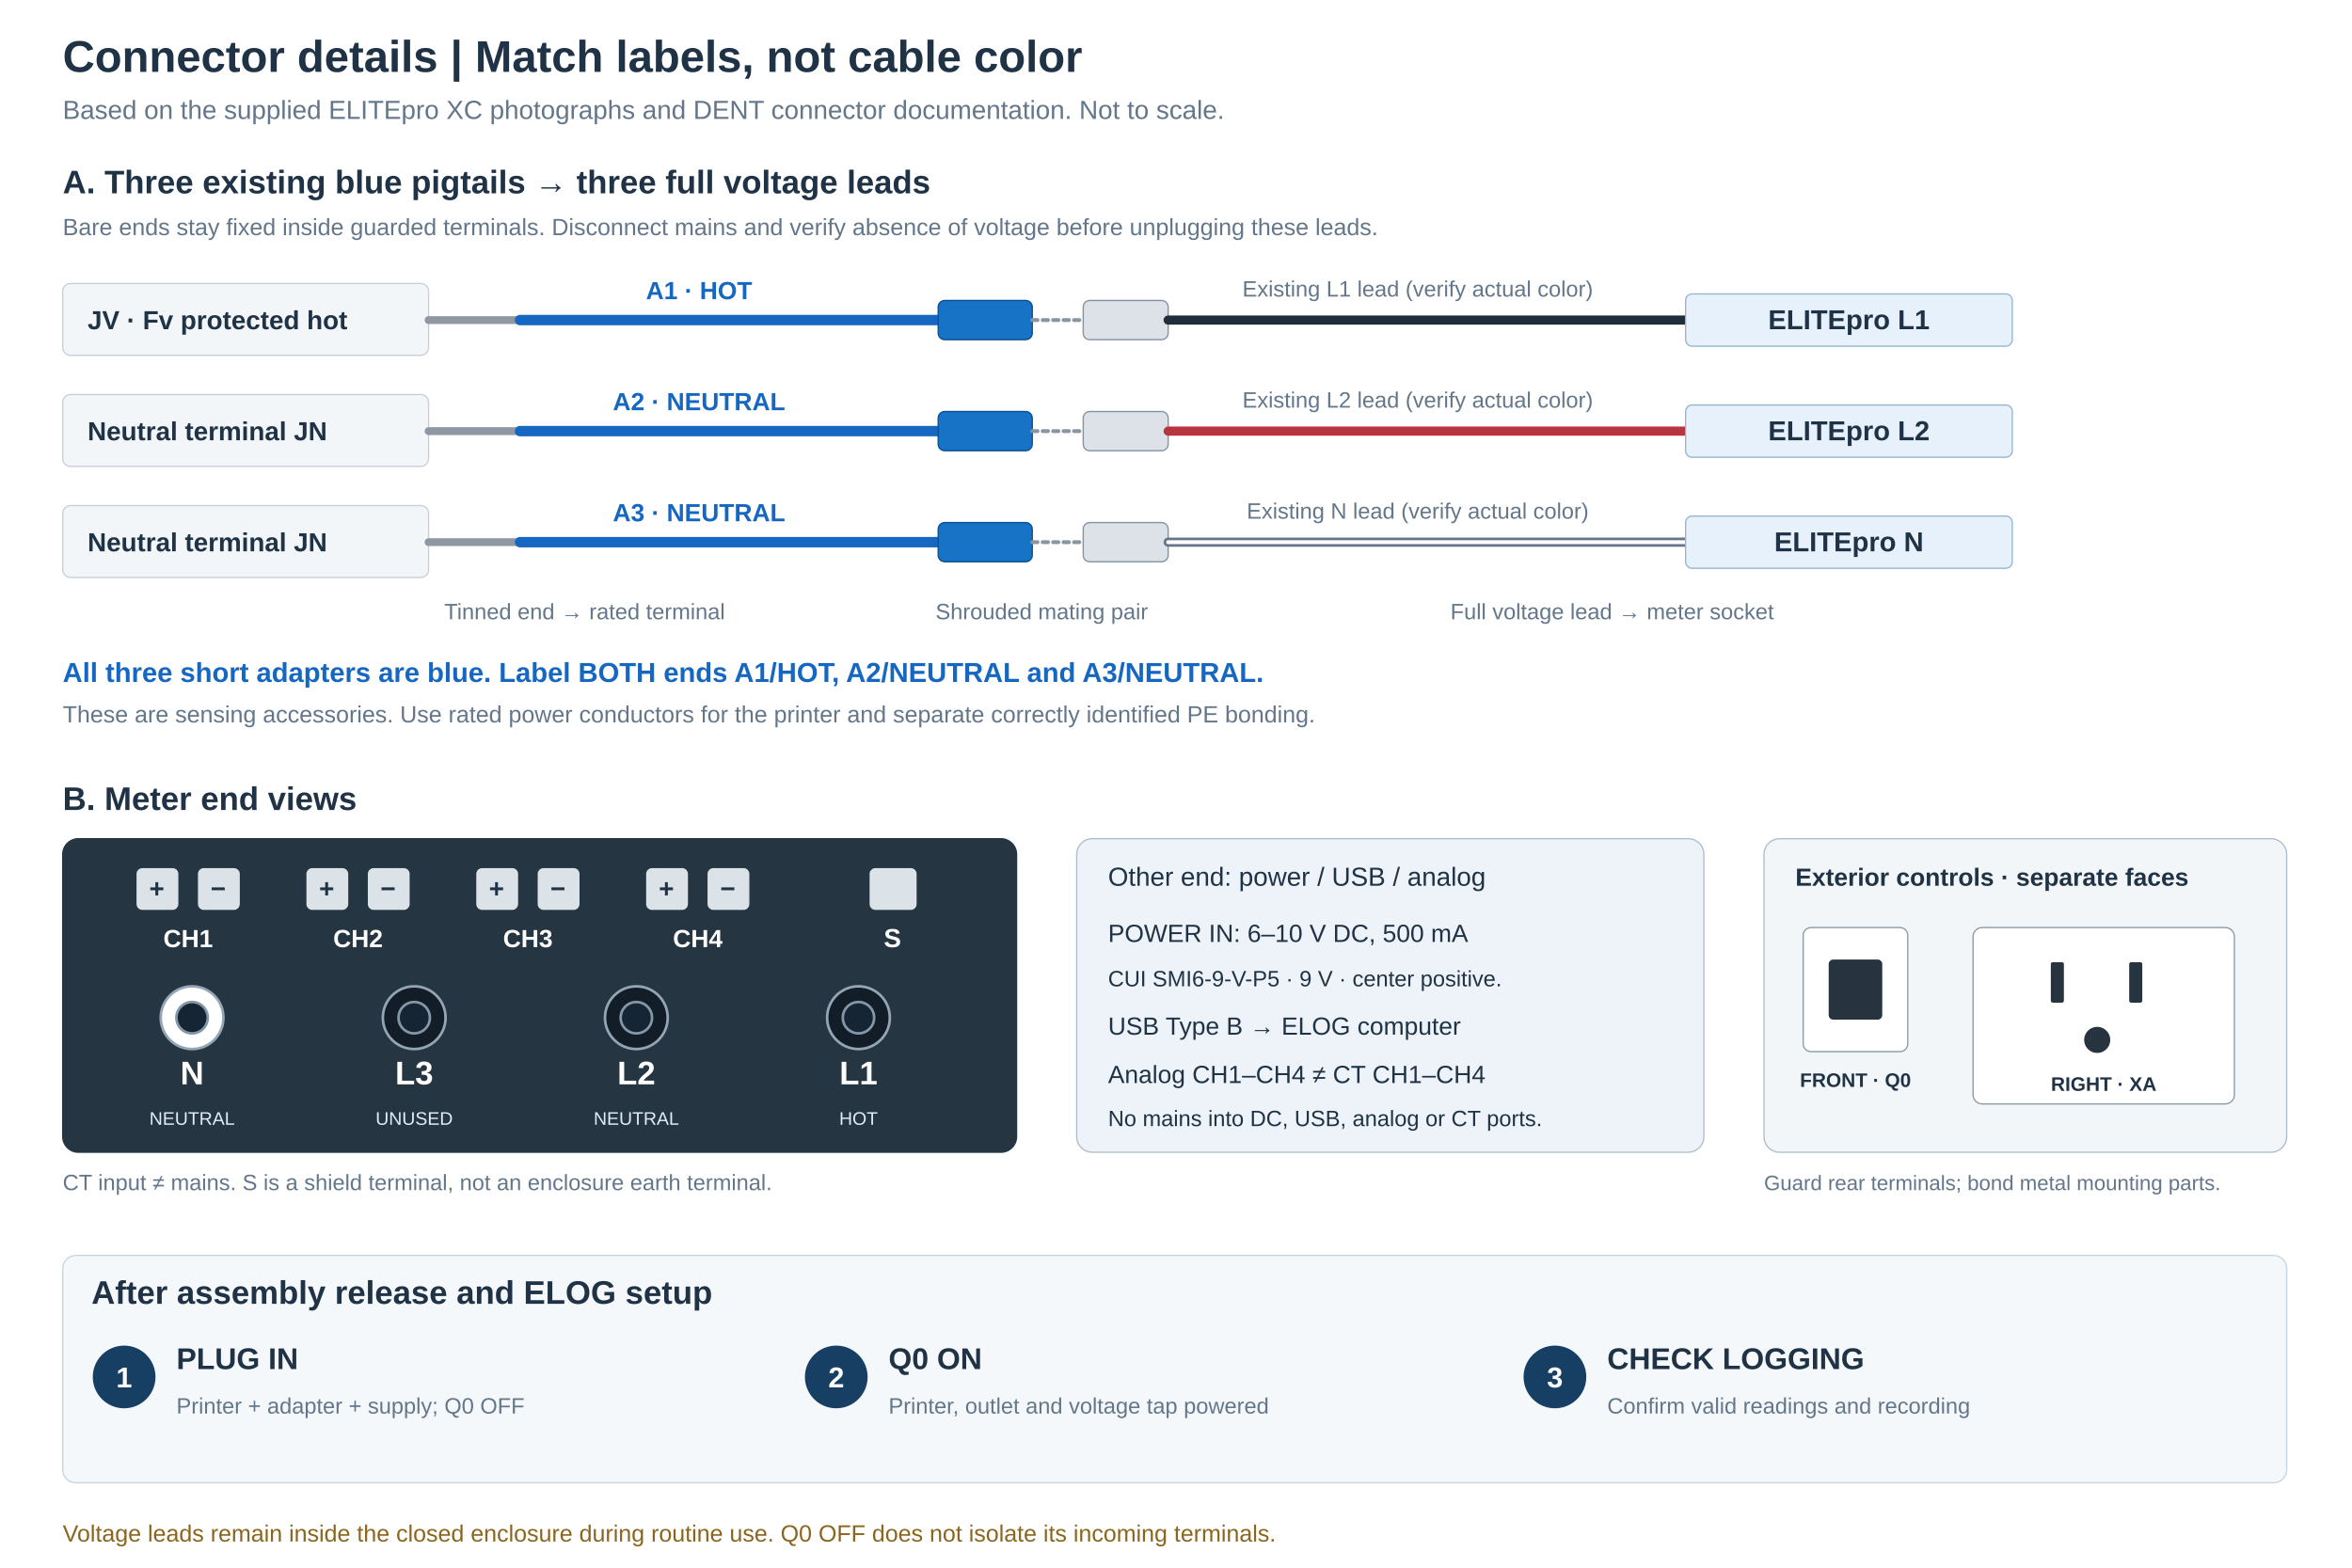
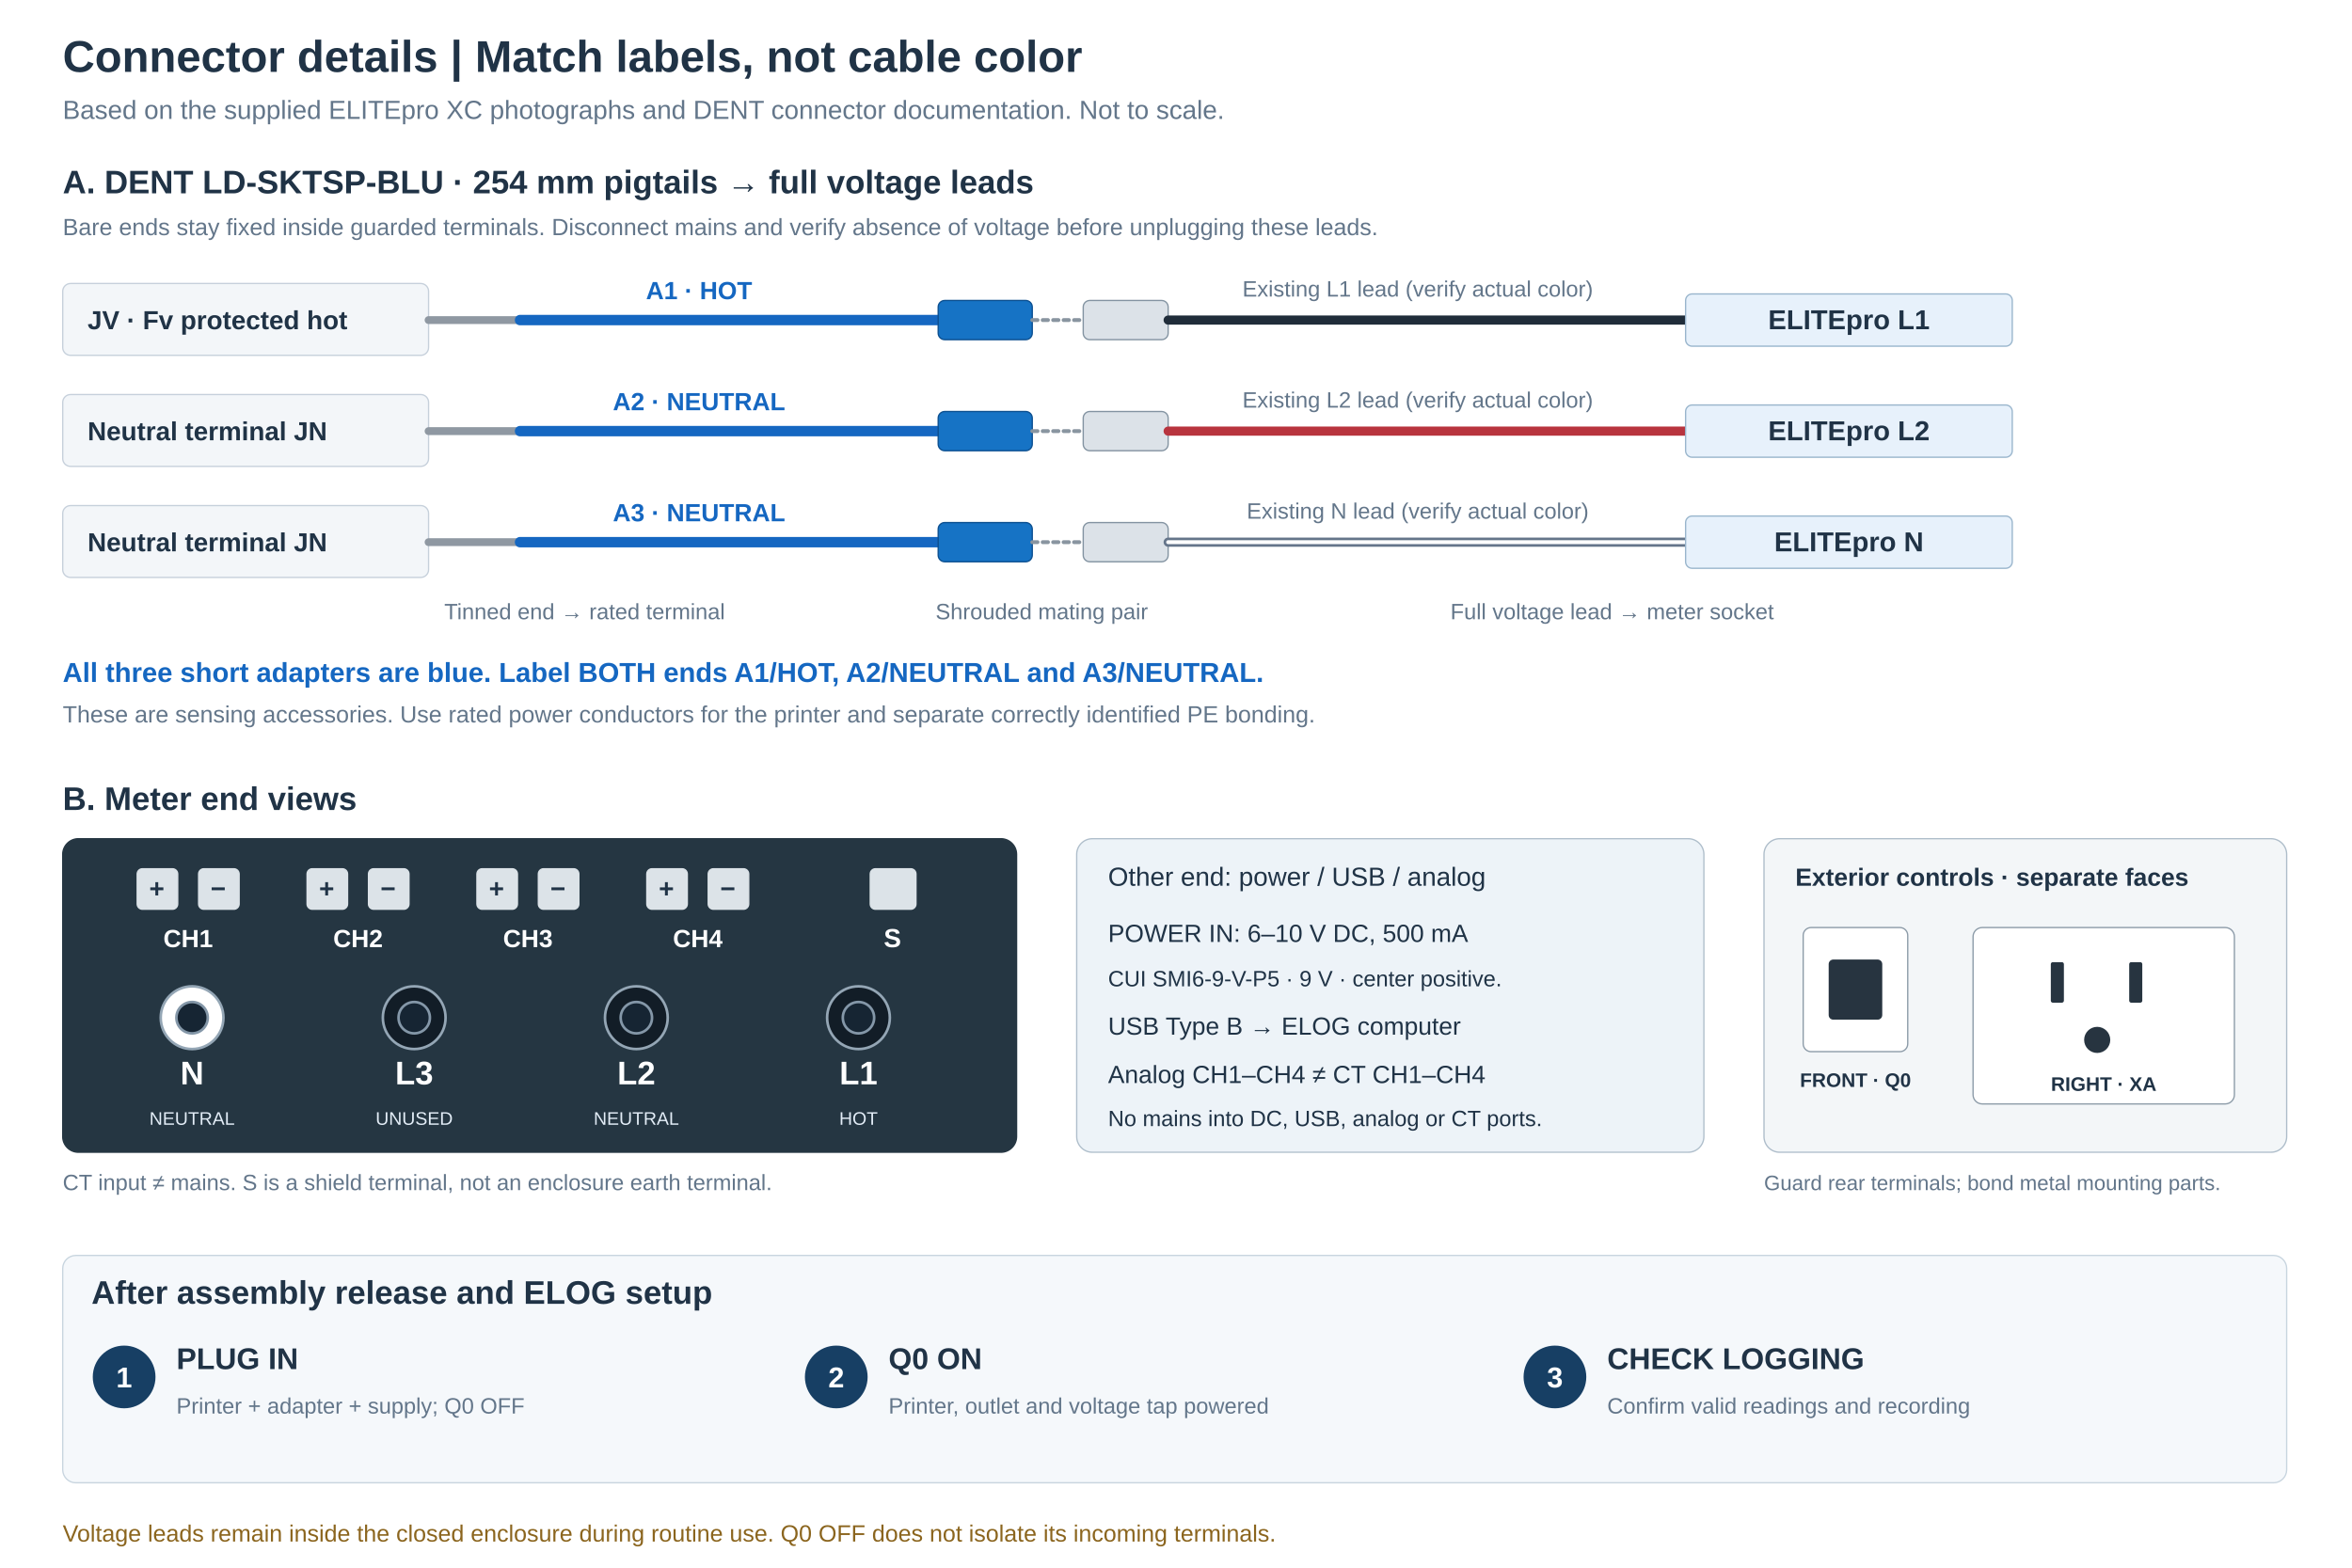
<svg xmlns="http://www.w3.org/2000/svg" width="1800" height="1200" viewBox="0 0 1800 1200" role="img" aria-label="ELITEpro connectors, blue adapter chain and enclosure front-panel concept">
  <style>text{font-family:Arial,Helvetica,sans-serif}.wire{cursor:pointer;transition:opacity .15s}.muted{opacity:.09}.selected .core{stroke-width:9}.wire:focus{outline:none}.wire:focus .core{stroke-width:9}</style>
  <rect x="0" y="0" width="1800" height="1200" rx="0" fill="#fff" stroke="#fff" />
  <text x="48" y="55" font-size="34" fill="#203346" font-weight="700" text-anchor="start">Connector details | Match labels, not cable color</text>
  <text x="48" y="91" font-size="20" fill="#63768a" font-weight="400" text-anchor="start">Based on the supplied ELITEpro XC photographs and DENT connector documentation. Not to scale.</text>
-   <text x="48" y="148" font-size="25" fill="#203346" font-weight="700" text-anchor="start">A. Three existing blue pigtails → three full voltage leads</text>
+   <text x="48" y="148" font-size="25" fill="#203346" font-weight="700" text-anchor="start">A. DENT LD-SKTSP-BLU · 254 mm pigtails → full voltage leads</text>
  <text x="48" y="180" font-size="18" fill="#63768a" font-weight="400" text-anchor="start">Bare ends stay fixed inside guarded terminals. Disconnect mains and verify absence of voltage before unplugging these leads.</text>
  <rect x="48" y="217" width="280" height="55" rx="6" fill="#f3f6f9" stroke="#c6d0db" />
  <text x="67" y="252" font-size="20" fill="#203346" font-weight="600" text-anchor="start">JV · Fv protected hot</text>
  <polyline points="328,245 398,245" fill="none" stroke="#8f98a2" stroke-width="6" stroke-linecap="round" stroke-linejoin="round" />
  <polyline points="398,245 740,245" fill="none" stroke="#1567c1" stroke-width="8" stroke-linecap="round" stroke-linejoin="round" />
  <text x="535" y="229" font-size="19" fill="#1567c1" font-weight="700" text-anchor="middle">A1 · HOT</text>
  <rect x="718" y="230" width="72" height="30" rx="5" fill="#1673c5" stroke="#0b4f90" />
  <polyline points="790,245 829,245" fill="none" stroke="#8995a0" stroke-width="3" stroke-linecap="round" stroke-linejoin="round" stroke-dasharray="4 4" />
  <rect x="829" y="230" width="65" height="30" rx="5" fill="#dce2e8" stroke="#8393a1" />
  <polyline points="894,245 1290,245" fill="none" stroke="#202d3a" stroke-width="7" stroke-linecap="round" stroke-linejoin="round" />
  <text x="1085" y="227" font-size="17" fill="#63768a" font-weight="400" text-anchor="middle">Existing L1 lead (verify actual color)</text>
  <rect x="1290" y="225" width="250" height="40" rx="5" fill="#e7f1fb" stroke="#99b5cc" />
  <text x="1415" y="252" font-size="21" fill="#203346" font-weight="700" text-anchor="middle">ELITEpro L1</text>
  <rect x="48" y="302" width="280" height="55" rx="6" fill="#f3f6f9" stroke="#c6d0db" />
  <text x="67" y="337" font-size="20" fill="#203346" font-weight="600" text-anchor="start">Neutral terminal JN</text>
  <polyline points="328,330 398,330" fill="none" stroke="#8f98a2" stroke-width="6" stroke-linecap="round" stroke-linejoin="round" />
  <polyline points="398,330 740,330" fill="none" stroke="#1567c1" stroke-width="8" stroke-linecap="round" stroke-linejoin="round" />
  <text x="535" y="314" font-size="19" fill="#1567c1" font-weight="700" text-anchor="middle">A2 · NEUTRAL</text>
  <rect x="718" y="315" width="72" height="30" rx="5" fill="#1673c5" stroke="#0b4f90" />
  <polyline points="790,330 829,330" fill="none" stroke="#8995a0" stroke-width="3" stroke-linecap="round" stroke-linejoin="round" stroke-dasharray="4 4" />
  <rect x="829" y="315" width="65" height="30" rx="5" fill="#dce2e8" stroke="#8393a1" />
  <polyline points="894,330 1290,330" fill="none" stroke="#b8343e" stroke-width="7" stroke-linecap="round" stroke-linejoin="round" />
  <text x="1085" y="312" font-size="17" fill="#63768a" font-weight="400" text-anchor="middle">Existing L2 lead (verify actual color)</text>
  <rect x="1290" y="310" width="250" height="40" rx="5" fill="#e7f1fb" stroke="#99b5cc" />
  <text x="1415" y="337" font-size="21" fill="#203346" font-weight="700" text-anchor="middle">ELITEpro L2</text>
  <rect x="48" y="387" width="280" height="55" rx="6" fill="#f3f6f9" stroke="#c6d0db" />
  <text x="67" y="422" font-size="20" fill="#203346" font-weight="600" text-anchor="start">Neutral terminal JN</text>
  <polyline points="328,415 398,415" fill="none" stroke="#8f98a2" stroke-width="6" stroke-linecap="round" stroke-linejoin="round" />
  <polyline points="398,415 740,415" fill="none" stroke="#1567c1" stroke-width="8" stroke-linecap="round" stroke-linejoin="round" />
  <text x="535" y="399" font-size="19" fill="#1567c1" font-weight="700" text-anchor="middle">A3 · NEUTRAL</text>
  <rect x="718" y="400" width="72" height="30" rx="5" fill="#1673c5" stroke="#0b4f90" />
  <polyline points="790,415 829,415" fill="none" stroke="#8995a0" stroke-width="3" stroke-linecap="round" stroke-linejoin="round" stroke-dasharray="4 4" />
  <rect x="829" y="400" width="65" height="30" rx="5" fill="#dce2e8" stroke="#8393a1" />
  <polyline points="894,415 1290,415" fill="none" stroke="#65758a" stroke-width="7" stroke-linecap="round" stroke-linejoin="round" />
  <polyline points="894,415 1290,415" fill="none" stroke="#fff" stroke-width="3" stroke-linecap="round" stroke-linejoin="round" />
  <text x="1085" y="397" font-size="17" fill="#63768a" font-weight="400" text-anchor="middle">Existing N lead (verify actual color)</text>
  <rect x="1290" y="395" width="250" height="40" rx="5" fill="#e7f1fb" stroke="#99b5cc" />
  <text x="1415" y="422" font-size="21" fill="#203346" font-weight="700" text-anchor="middle">ELITEpro N</text>
  <text x="340" y="474" font-size="17" fill="#63768a" font-weight="400" text-anchor="start">Tinned end → rated terminal</text>
  <text x="716" y="474" font-size="17" fill="#63768a" font-weight="400" text-anchor="start">Shrouded mating pair</text>
  <text x="1110" y="474" font-size="17" fill="#63768a" font-weight="400" text-anchor="start">Full voltage lead → meter socket</text>
  <text x="48" y="522" font-size="21" fill="#1567c1" font-weight="700" text-anchor="start">All three short adapters are blue. Label BOTH ends A1/HOT, A2/NEUTRAL and A3/NEUTRAL.</text>
  <text x="48" y="553" font-size="18" fill="#63768a" font-weight="400" text-anchor="start">These are sensing accessories. Use rated power conductors for the printer and separate correctly identified PE bonding.</text>
  <text x="48" y="620" font-size="25" fill="#203346" font-weight="700" text-anchor="start">B. Meter end views</text>
  <rect x="48" y="642" width="730" height="240" rx="12" fill="#253642" stroke="#253642" />
  <rect x="105" y="665" width="31" height="31" rx="4" fill="#dce3e8" stroke="#dce3e8" />
  <text x="120" y="687" font-size="20" fill="#203346" font-weight="700" text-anchor="middle">+</text>
  <rect x="152" y="665" width="31" height="31" rx="4" fill="#dce3e8" stroke="#dce3e8" />
  <text x="167" y="687" font-size="20" fill="#203346" font-weight="700" text-anchor="middle">−</text>
  <text x="144" y="725" font-size="19" fill="#fff" font-weight="600" text-anchor="middle">CH1</text>
  <rect x="235" y="665" width="31" height="31" rx="4" fill="#dce3e8" stroke="#dce3e8" />
  <text x="250" y="687" font-size="20" fill="#203346" font-weight="700" text-anchor="middle">+</text>
  <rect x="282" y="665" width="31" height="31" rx="4" fill="#dce3e8" stroke="#dce3e8" />
  <text x="297" y="687" font-size="20" fill="#203346" font-weight="700" text-anchor="middle">−</text>
  <text x="274" y="725" font-size="19" fill="#fff" font-weight="600" text-anchor="middle">CH2</text>
  <rect x="365" y="665" width="31" height="31" rx="4" fill="#dce3e8" stroke="#dce3e8" />
  <text x="380" y="687" font-size="20" fill="#203346" font-weight="700" text-anchor="middle">+</text>
  <rect x="412" y="665" width="31" height="31" rx="4" fill="#dce3e8" stroke="#dce3e8" />
  <text x="427" y="687" font-size="20" fill="#203346" font-weight="700" text-anchor="middle">−</text>
  <text x="404" y="725" font-size="19" fill="#fff" font-weight="600" text-anchor="middle">CH3</text>
  <rect x="495" y="665" width="31" height="31" rx="4" fill="#dce3e8" stroke="#dce3e8" />
  <text x="510" y="687" font-size="20" fill="#203346" font-weight="700" text-anchor="middle">+</text>
  <rect x="542" y="665" width="31" height="31" rx="4" fill="#dce3e8" stroke="#dce3e8" />
  <text x="557" y="687" font-size="20" fill="#203346" font-weight="700" text-anchor="middle">−</text>
  <text x="534" y="725" font-size="19" fill="#fff" font-weight="600" text-anchor="middle">CH4</text>
  <rect x="666" y="665" width="35" height="31" rx="4" fill="#dce3e8" stroke="#dce3e8" />
  <text x="683" y="725" font-size="20" fill="#fff" font-weight="600" text-anchor="middle">S</text>
  <circle cx="147" cy="779" r="24" fill="#fff" stroke="#94a6b5" stroke-width="2" />
  <circle cx="147" cy="779" r="12" fill="#162533" stroke="#8497a8" stroke-width="2" />
  <text x="147" y="830" font-size="25" fill="#fff" font-weight="700" text-anchor="middle">N</text>
  <text x="147" y="861" font-size="14" fill="#e3edf7" font-weight="500" text-anchor="middle">NEUTRAL</text>
  <circle cx="317" cy="779" r="24" fill="#121d27" stroke="#94a6b5" stroke-width="2" />
  <circle cx="317" cy="779" r="12" fill="#162533" stroke="#8497a8" stroke-width="2" />
  <text x="317" y="830" font-size="25" fill="#fff" font-weight="700" text-anchor="middle">L3</text>
  <text x="317" y="861" font-size="14" fill="#e3edf7" font-weight="500" text-anchor="middle">UNUSED</text>
  <circle cx="487" cy="779" r="24" fill="#121d27" stroke="#94a6b5" stroke-width="2" />
  <circle cx="487" cy="779" r="12" fill="#162533" stroke="#8497a8" stroke-width="2" />
  <text x="487" y="830" font-size="25" fill="#fff" font-weight="700" text-anchor="middle">L2</text>
  <text x="487" y="861" font-size="14" fill="#e3edf7" font-weight="500" text-anchor="middle">NEUTRAL</text>
  <circle cx="657" cy="779" r="24" fill="#121d27" stroke="#94a6b5" stroke-width="2" />
  <circle cx="657" cy="779" r="12" fill="#162533" stroke="#8497a8" stroke-width="2" />
  <text x="657" y="830" font-size="25" fill="#fff" font-weight="700" text-anchor="middle">L1</text>
  <text x="657" y="861" font-size="14" fill="#e3edf7" font-weight="500" text-anchor="middle">HOT</text>
  <text x="48" y="911" font-size="17" fill="#63768a" font-weight="400" text-anchor="start">CT input ≠ mains. S is a shield terminal, not an enclosure earth terminal.</text>
  <rect x="824" y="642" width="480" height="240" rx="12" fill="#edf3f8" stroke="#afbecb" />
  <text x="848" y="678" font-size="20" fill="#203346" font-weight="400" text-anchor="start">Other end: power / USB / analog</text>
  <text x="848" y="721" font-size="19" fill="#203346" font-weight="400" text-anchor="start">POWER IN: 6–10 V DC, 500 mA</text>
  <text x="848" y="755" font-size="17" fill="#203346" font-weight="400" text-anchor="start">CUI SMI6-9-V-P5 · 9 V · center positive.</text>
  <text x="848" y="792" font-size="19" fill="#203346" font-weight="400" text-anchor="start">USB Type B → ELOG computer</text>
  <text x="848" y="829" font-size="19" fill="#203346" font-weight="400" text-anchor="start">Analog CH1–CH4 ≠ CT CH1–CH4</text>
  <text x="848" y="862" font-size="17" fill="#203346" font-weight="400" text-anchor="start">No mains into DC, USB, analog or CT ports.</text>
  <rect x="1350" y="642" width="400" height="240" rx="12" fill="#f3f6f8" stroke="#aebdca" />
  <text x="1374" y="678" font-size="19" fill="#203346" font-weight="700" text-anchor="start">Exterior controls · separate faces</text>
  <rect x="1380" y="710" width="80" height="95" rx="6" fill="#fff" stroke="#8c9ba8" />
  <rect x="1400" y="735" width="40" height="45" rx="3" fill="#273440" stroke="#273440" />
  <text x="1420" y="832" font-size="15" fill="#203346" font-weight="700" text-anchor="middle">FRONT · Q0</text>
  <rect x="1510" y="710" width="200" height="135" rx="7" fill="#fff" stroke="#8c9ba8" />
  <rect x="1570" y="737" width="9" height="30" rx="1" fill="#273440" stroke="#273440" />
  <rect x="1630" y="737" width="9" height="30" rx="1" fill="#273440" stroke="#273440" />
  <circle cx="1605" cy="796" r="9" fill="#273440" stroke="#273440" stroke-width="2" />
  <text x="1610" y="835" font-size="15" fill="#203346" font-weight="700" text-anchor="middle">RIGHT · XA</text>
  <text x="1350" y="911" font-size="16" fill="#63768a" font-weight="400" text-anchor="start">Guard rear terminals; bond metal mounting parts.</text>
  <rect x="48" y="961" width="1702" height="174" rx="10" fill="#f5f8fb" stroke="#c8d5df" />
  <text x="70" y="998" font-size="25" fill="#203346" font-weight="700" text-anchor="start">After assembly release and ELOG setup</text>
  <circle cx="95" cy="1054" r="23" fill="#173f64" stroke="#173f64" stroke-width="2" />
  <text x="95" y="1062" font-size="22" fill="#fff" font-weight="700" text-anchor="middle">1</text>
  <text x="135" y="1048" font-size="23" fill="#203346" font-weight="700" text-anchor="start">PLUG IN</text>
  <text x="135" y="1082" font-size="17" fill="#63768a" font-weight="400" text-anchor="start">Printer + adapter + supply; Q0 OFF</text>
  <circle cx="640" cy="1054" r="23" fill="#173f64" stroke="#173f64" stroke-width="2" />
  <text x="640" y="1062" font-size="22" fill="#fff" font-weight="700" text-anchor="middle">2</text>
  <text x="680" y="1048" font-size="23" fill="#203346" font-weight="700" text-anchor="start">Q0 ON</text>
  <text x="680" y="1082" font-size="17" fill="#63768a" font-weight="400" text-anchor="start">Printer, outlet and voltage tap powered</text>
  <circle cx="1190" cy="1054" r="23" fill="#173f64" stroke="#173f64" stroke-width="2" />
  <text x="1190" y="1062" font-size="22" fill="#fff" font-weight="700" text-anchor="middle">3</text>
  <text x="1230" y="1048" font-size="23" fill="#203346" font-weight="700" text-anchor="start">CHECK LOGGING</text>
  <text x="1230" y="1082" font-size="17" fill="#63768a" font-weight="400" text-anchor="start">Confirm valid readings and recording</text>
  <text x="48" y="1180" font-size="18" fill="#8b651e" font-weight="400" text-anchor="start">Voltage leads remain inside the closed enclosure during routine use. Q0 OFF does not isolate its incoming terminals.</text>
</svg>
